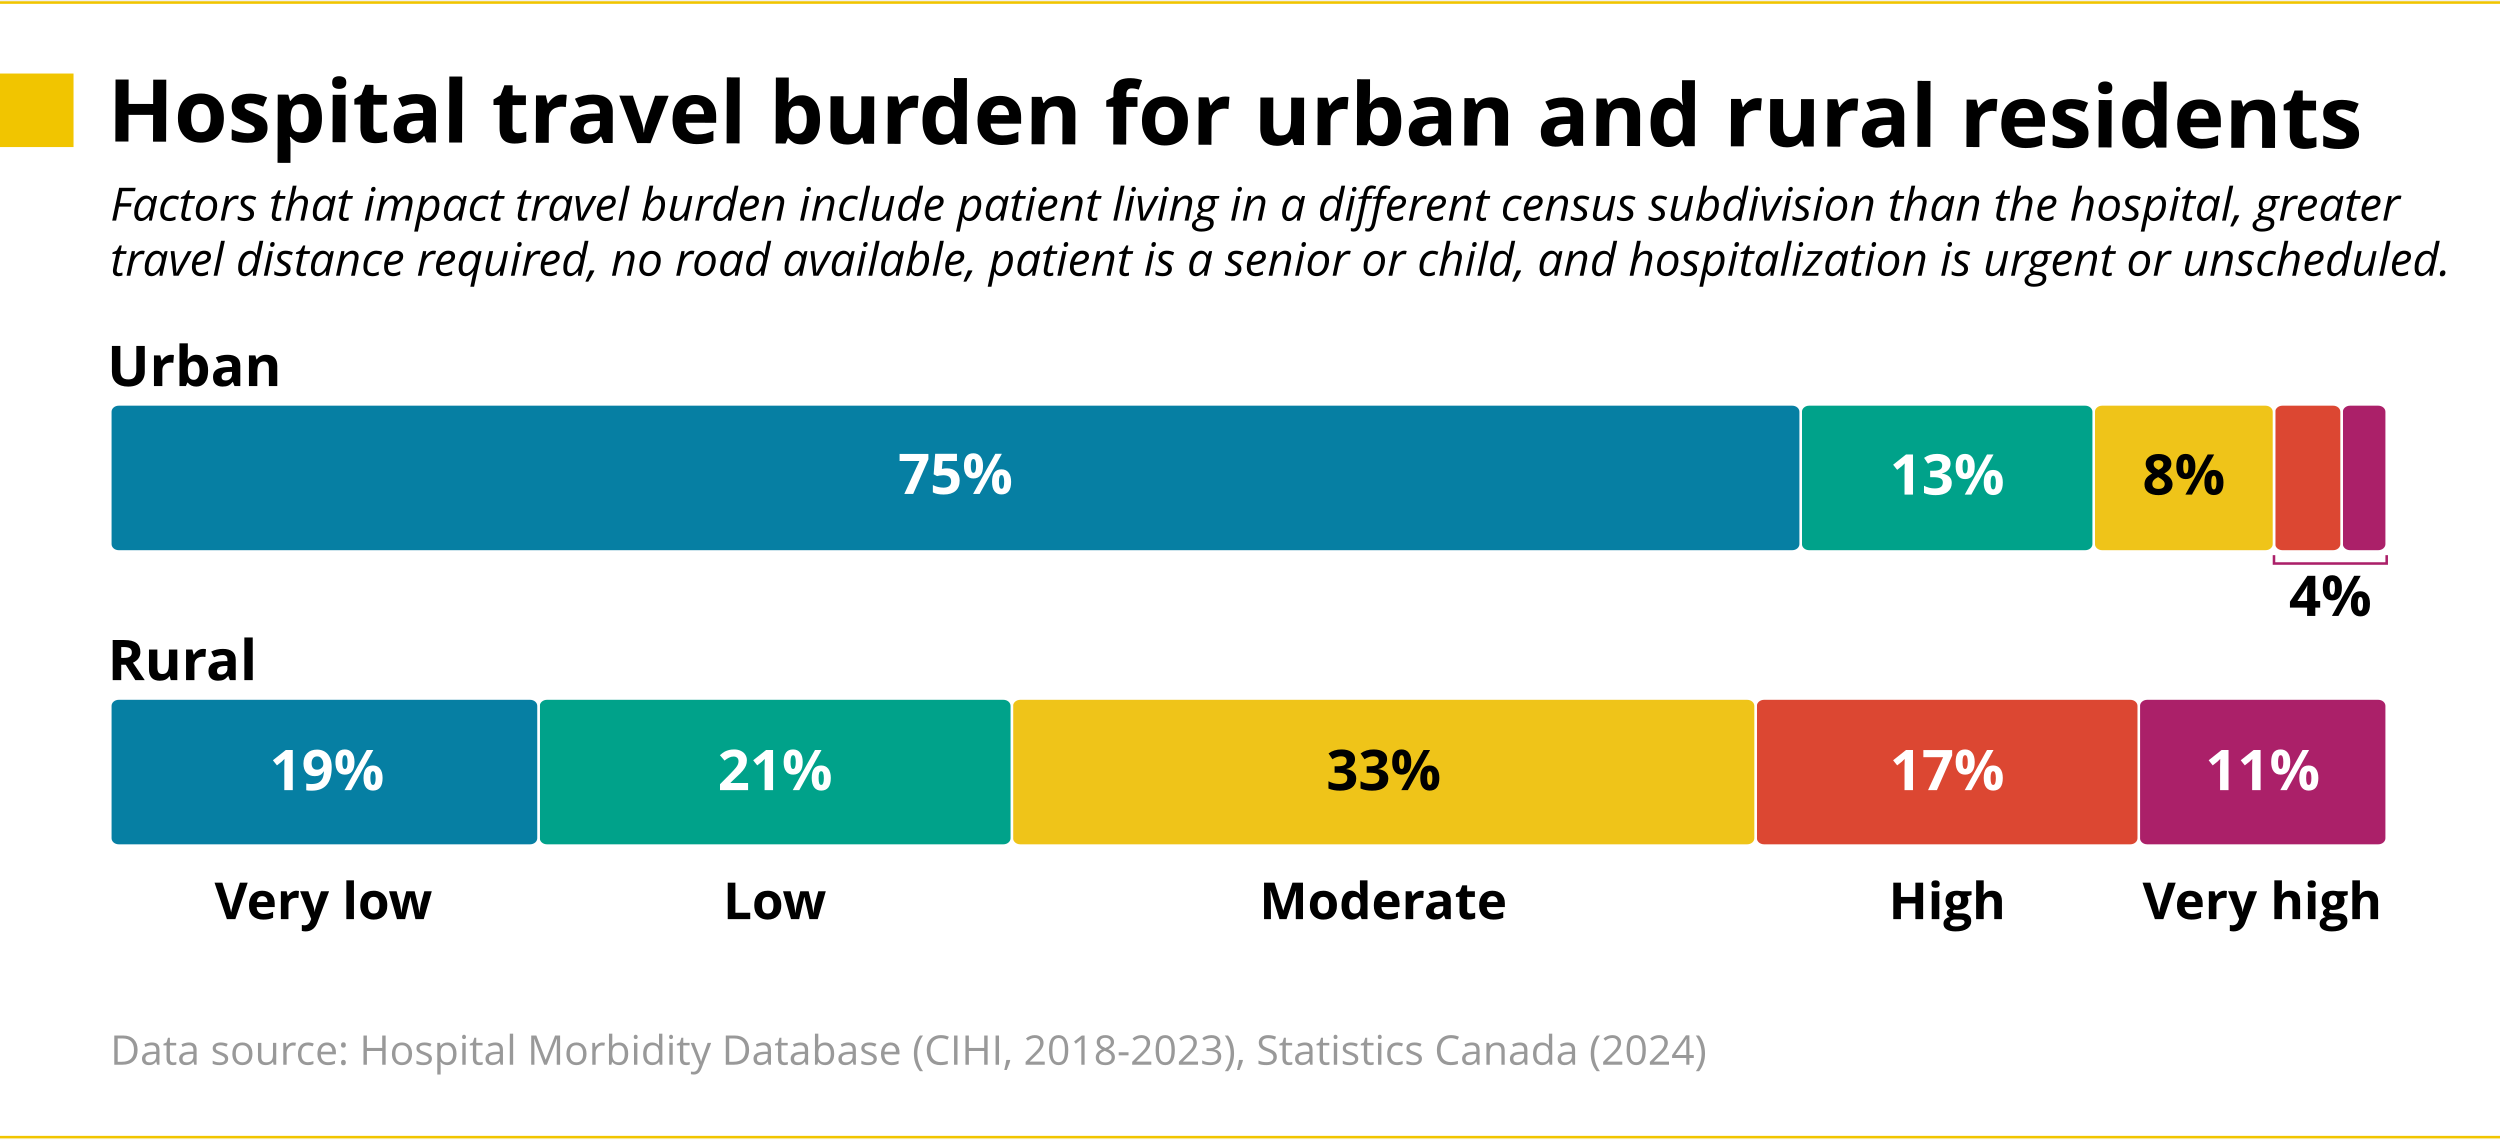
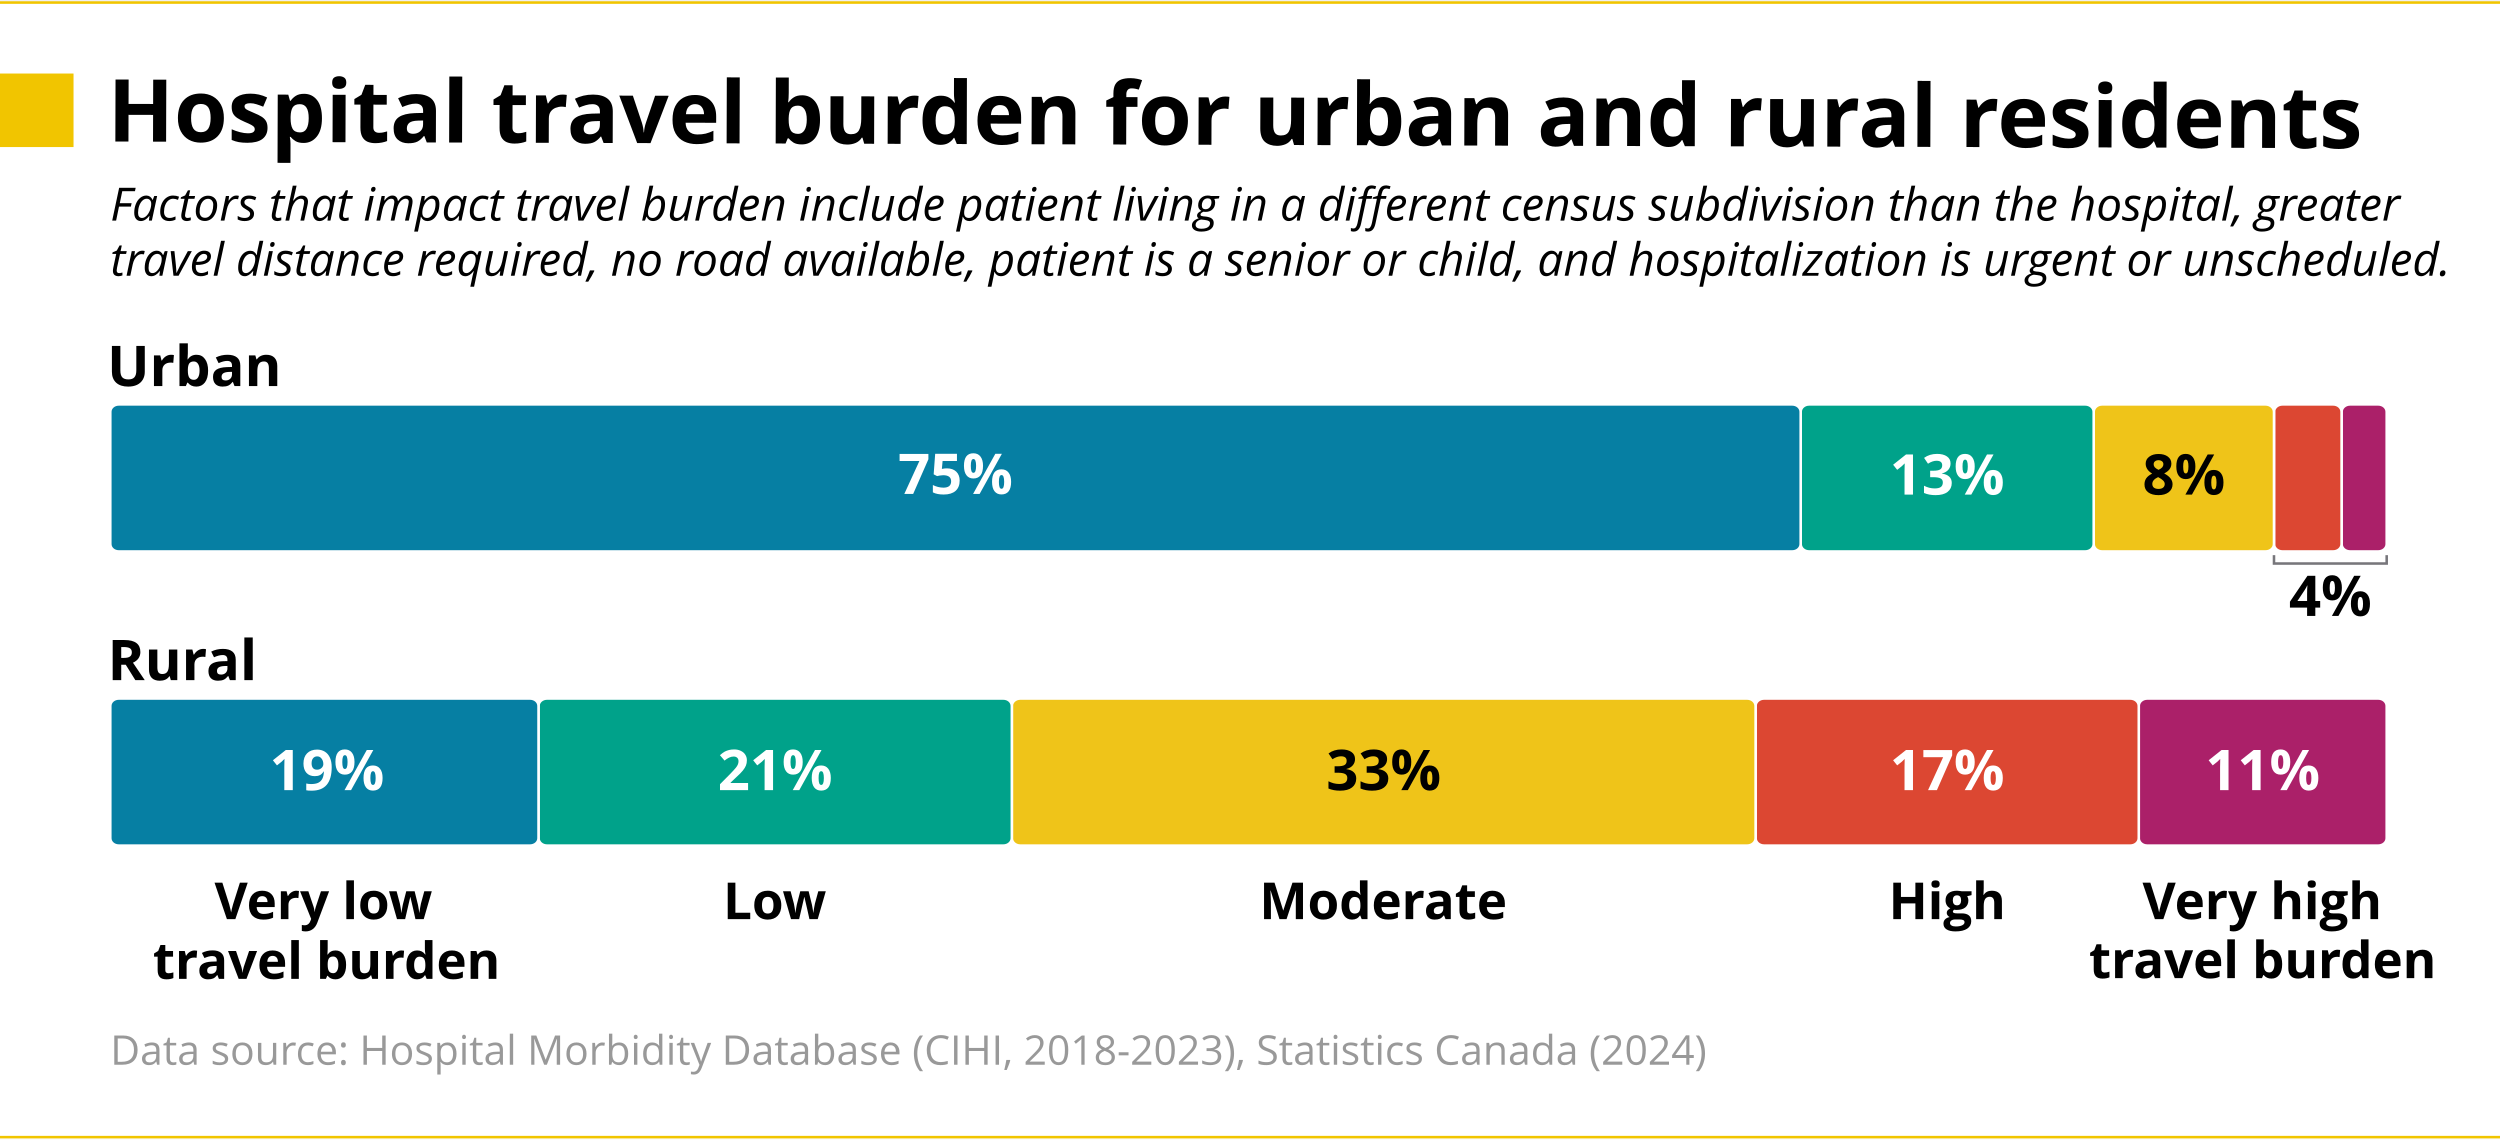
- <svg xmlns="http://www.w3.org/2000/svg" id="svg29" width="6.8in" height="3.1in" viewBox="0 0 489.6 223.2">
+ <svg xmlns="http://www.w3.org/2000/svg" id="svg29" width="6.8in" height="3.1in" viewBox="0 0 489.6 223.2" version="1.1">
+   <defs id="defs29" />
  <g id="layer1">
    <rect id="rect29" x="0" y=".5" width="489.6" height="222.699" fill="#fff" />
    <path id="path1" d="M467.409,138.241v25.92c0,.795-.739,1.44-1.651,1.44h-45.251c-.912,0-1.651-.645-1.651-1.44v-25.92c0-.795.739-1.44,1.651-1.44h45.251c.912,0,1.651.645,1.651,1.44Z" fill="#ab2069" stroke="#fff" stroke-miterlimit="10" stroke-width=".5" />
    <path id="path2" d="M467.409,80.64v25.92c0,.795-.739,1.44-1.651,1.44h-5.526c-.912,0-1.651-.645-1.651-1.44v-25.92c0-.795.739-1.44,1.651-1.44h5.526c.912,0,1.651.645,1.651,1.44Z" fill="#ab2069" stroke="#fff" stroke-miterlimit="10" stroke-width=".5" />
    <path id="path3" d="M458.581,80.64v25.92c0,.795-.739,1.44-1.651,1.44h-9.94c-.912,0-1.651-.645-1.651-1.44v-25.92c0-.795.739-1.44,1.651-1.44h9.94c.912,0,1.651.645,1.651,1.44Z" fill="#dc4732" stroke="#fff" stroke-miterlimit="10" stroke-width=".5" />
    <path id="path4" d="M418.856,138.241v25.92c0,.795-.739,1.44-1.651,1.44h-71.735c-.912,0-1.651-.645-1.651-1.44v-25.92c0-.795.739-1.44,1.651-1.44h71.735c.912,0,1.651.645,1.651,1.44h0Z" fill="#dc4732" stroke="#fff" stroke-miterlimit="10" stroke-width=".5" />
    <path id="path5" d="M445.339,80.64v25.92c0,.795-.739,1.44-1.651,1.44h-32.009c-.912,0-1.651-.645-1.651-1.44v-25.92c0-.795.739-1.44,1.651-1.44h32.009c.912,0,1.651.645,1.651,1.44Z" fill="#efc419" stroke="#fff" stroke-miterlimit="10" stroke-width=".5" />
    <path id="path6" d="M343.818,138.241v25.92c0,.795-.739,1.44-1.651,1.44h-142.358c-.912,0-1.651-.645-1.651-1.44v-25.92c0-.795.739-1.44,1.651-1.44h142.358c.912,0,1.651.645,1.651,1.44Z" fill="#efc419" stroke="#fff" stroke-miterlimit="10" stroke-width=".5" />
    <path id="path7" d="M410.028,80.64v25.92c0,.795-.739,1.44-1.651,1.44h-54.079c-.912,0-1.651-.645-1.651-1.44v-25.92c0-.795.739-1.44,1.651-1.44h54.079c.912,0,1.651.645,1.651,1.44Z" fill="#00a28a" stroke="#fff" stroke-miterlimit="10" stroke-width=".5" />
    <path id="path8" d="M198.158,138.241v25.92c0,.795-.739,1.44-1.651,1.44h-89.391c-.912,0-1.651-.645-1.651-1.44v-25.92c0-.795.739-1.44,1.651-1.44h89.391c.912,0,1.651.645,1.651,1.44Z" fill="#00a28a" stroke="#fff" stroke-miterlimit="10" stroke-width=".5" />
    <path id="path9" d="M352.646,80.64v25.92c0,.795-.739,1.44-1.651,1.44H23.251c-.912,0-1.651-.645-1.651-1.44v-25.92c0-.795.739-1.44,1.651-1.44h327.744c.912,0,1.651.645,1.651,1.44Z" fill="#067fa3" stroke="#fff" stroke-miterlimit="10" stroke-width=".5" />
    <path id="path10" d="M105.465,138.241v25.92c0,.795-.739,1.44-1.651,1.44H23.251c-.912,0-1.651-.645-1.651-1.44v-25.92c0-.795.739-1.44,1.651-1.44h80.563c.912,0,1.651.645,1.651,1.44Z" fill="#067fa3" stroke="#fff" stroke-miterlimit="10" stroke-width=".5" />
    <path id="path37" d="M0,222.699h489.6" fill="none" stroke="#f1c500" stroke-miterlimit="2.25" stroke-width=".5" />
    <g id="text49" isolation="isolate">
      <g id="text10" isolation="isolate">
-         <text transform="translate(21.06 27.711) rotate(.17)" font-family="TradeGothicLT-Bold, 'TradeGothic LT Bold'" font-size="17" font-weight="700" isolation="isolate">
-           <tspan x="0" y="0">Hospital travel burden for urban and rural residents</tspan>
+         <text transform="translate(21.06 27.711) rotate(.17)" font-family="TradeGothicLT-Bold, 'TradeGothic LT Bold'" font-size="17" font-weight="700" isolation="isolate" id="text1">
+           <tspan x="0" y="0" id="tspan1">Hospital travel burden for urban and rural residents</tspan>
        </text>
      </g>
    </g>
    <g id="text51" isolation="isolate">
      <g id="text11" isolation="isolate">
-         <text transform="translate(21.6 208.515)" fill="#999" font-family="OpenSans, 'Open Sans'" font-size="8" isolation="isolate">
-           <tspan x="0" y="0">Data source: Hospital Morbidity Database (CIHI, 2018-2023), Statistics Canada (2024)</tspan>
+         <text transform="translate(21.6 208.515)" fill="#999" font-family="OpenSans, 'Open Sans'" font-size="8" isolation="isolate" id="text2">
+           <tspan x="0" y="0" id="tspan2">Data source: Hospital Morbidity Database (CIHI, 2018-2023), Statistics Canada (2024)</tspan>
        </text>
      </g>
    </g>
    <rect id="rect72" y="14.4" width="14.4" height="14.4" fill="#f1c500" />
    <path id="path37-2" d="M0,.5h489.6" fill="none" stroke="#f1c500" stroke-miterlimit="2.25" stroke-width=".5" />
    <g id="Layer_1" data-name="Layer 1">
      <g id="text13" isolation="isolate">
-         <text transform="translate(21.6 43.2)" font-family="OpenSans-Italic, 'Open Sans'" font-size="9" font-style="italic" font-variation-settings="'wght' 400, 'wdth' 100" isolation="isolate">
-           <tspan x="0" y="0">Factors that impact travel burden include patient living in a different census subdivision than the hospital, greater </tspan>
+         <text transform="translate(21.6 43.2)" font-family="OpenSans-Italic, 'Open Sans'" font-size="9" font-style="italic" font-variation-settings="'wght' 400, 'wdth' 100" isolation="isolate" id="text3">
+           <tspan x="0" y="0" id="tspan3">Factors that impact travel burden include patient living in a different census subdivision than the hospital, greater </tspan>
        </text>
-         <text transform="translate(21.6 54)" font-family="OpenSans-Italic, 'Open Sans'" font-size="9" font-style="italic" font-variation-settings="'wght' 400, 'wdth' 100" isolation="isolate">
-           <tspan x="0" y="0">travel distance required, no road available, patient is a senior or child, and hospitalization is urgent or unscheduled.</tspan>
+         <text transform="translate(21.6 54)" font-family="OpenSans-Italic, 'Open Sans'" font-size="9" font-style="italic" font-variation-settings="'wght' 400, 'wdth' 100" isolation="isolate" id="text4">
+           <tspan x="0" y="0" id="tspan4">travel distance required, no road available, patient is a senior or child, and hospitalization is urgent or unscheduled.</tspan>
        </text>
      </g>
      <g id="text14" isolation="isolate">
-         <text transform="translate(20.979 75.602)" font-family="OpenSans-Bold, 'Open Sans'" font-size="11" font-weight="700" isolation="isolate">
-           <tspan x="0" y="0">Urban</tspan>
+         <text transform="translate(20.979 75.602)" font-family="OpenSans-Bold, 'Open Sans'" font-size="11" font-weight="700" isolation="isolate" id="text5">
+           <tspan x="0" y="0" id="tspan5">Urban</tspan>
        </text>
      </g>
      <g id="text15" isolation="isolate">
-         <text transform="translate(42.014 180.002)" font-family="OpenSans-Bold, 'Open Sans'" font-size="10" font-weight="700" isolation="isolate">
-           <tspan x="0" y="0">Very low</tspan>
+         <text transform="translate(42.014 180.002)" font-family="OpenSans-Bold, 'Open Sans'" font-size="10" font-weight="700" isolation="isolate" id="text6">
+           <tspan x="0" y="0" id="tspan6">Very low</tspan>
+         </text>
+         <text font-family="OpenSans-Bold, 'Open Sans'" font-size="10px" font-weight="700" isolation="isolate" id="text6-1" x="29.939" y="191.699">
+           <tspan x="29.939" y="191.699" id="tspan6-5">travel burden</tspan>
+         </text>
+         <text font-family="OpenSans-Bold, 'Open Sans'" font-size="10px" font-weight="700" isolation="isolate" id="text6-1-7" x="409.096" y="191.554">
+           <tspan x="409.096" y="191.554" id="tspan6-5-7">travel burden</tspan>
        </text>
      </g>
      <g id="text16" isolation="isolate">
-         <text transform="translate(52.789 154.737)" fill="#fff" font-family="OpenSans-Bold, 'Open Sans'" font-size="11" font-weight="700" isolation="isolate">
-           <tspan x="0" y="0">19%</tspan>
+         <text transform="translate(52.789 154.737)" fill="#fff" font-family="OpenSans-Bold, 'Open Sans'" font-size="11" font-weight="700" isolation="isolate" id="text7">
+           <tspan x="0" y="0" id="tspan7">19%</tspan>
        </text>
      </g>
      <g id="text17" isolation="isolate">
-         <text transform="translate(175.879 96.738)" fill="#fff" font-family="OpenSans-Bold, 'Open Sans'" font-size="11" font-weight="700" isolation="isolate">
-           <tspan x="0" y="0">75%</tspan>
+         <text transform="translate(175.879 96.738)" fill="#fff" font-family="OpenSans-Bold, 'Open Sans'" font-size="11" font-weight="700" isolation="isolate" id="text8">
+           <tspan x="0" y="0" id="tspan8">75%</tspan>
        </text>
      </g>
      <g id="text18" isolation="isolate">
-         <text transform="translate(140.567 154.737)" fill="#fff" font-family="OpenSans-Bold, 'Open Sans'" font-size="11" font-weight="700" isolation="isolate">
-           <tspan x="0" y="0">21%</tspan>
+         <text transform="translate(140.567 154.737)" fill="#fff" font-family="OpenSans-Bold, 'Open Sans'" font-size="11" font-weight="700" isolation="isolate" id="text9">
+           <tspan x="0" y="0" id="tspan9">21%</tspan>
        </text>
      </g>
      <g id="text19" isolation="isolate">
-         <text transform="translate(370.093 96.859)" fill="#fff" font-family="OpenSans-Bold, 'Open Sans'" font-size="11" font-weight="700" isolation="isolate">
-           <tspan x="0" y="0">13%</tspan>
+         <text transform="translate(370.093 96.859)" fill="#fff" font-family="OpenSans-Bold, 'Open Sans'" font-size="11" font-weight="700" isolation="isolate" id="text12">
+           <tspan x="0" y="0" id="tspan10">13%</tspan>
        </text>
      </g>
-       <g id="text20" isolation="isolate">
-         <text transform="translate(419.584 96.859)" font-family="OpenSans-Bold, 'Open Sans'" font-size="11" font-weight="700" isolation="isolate">
-           <tspan x="0" y="0">8%</tspan>
+       <g id="g20" isolation="isolate">
+         <text transform="translate(419.584 96.859)" font-family="OpenSans-Bold, 'Open Sans'" font-size="11" font-weight="700" isolation="isolate" id="text20">
+           <tspan x="0" y="0" id="tspan12">8%</tspan>
        </text>
      </g>
-       <g id="text21" isolation="isolate">
-         <text transform="translate(448.275 120.619)" font-family="OpenSans-Bold, 'Open Sans'" font-size="11" font-weight="700" isolation="isolate">
-           <tspan x="0" y="0">4%</tspan>
+       <g id="g21" isolation="isolate">
+         <text transform="translate(448.275 120.619)" font-family="OpenSans-Bold, 'Open Sans'" font-size="11" font-weight="700" isolation="isolate" id="text21">
+           <tspan x="0" y="0" id="tspan20">4%</tspan>
        </text>
      </g>
-       <g id="text22" isolation="isolate">
-         <text transform="translate(259.744 154.737)" font-family="OpenSans-Bold, 'Open Sans'" font-size="11" font-weight="700" isolation="isolate">
-           <tspan x="0" y="0">33%</tspan>
+       <g id="g22" isolation="isolate">
+         <text transform="translate(259.744 154.737)" font-family="OpenSans-Bold, 'Open Sans'" font-size="11" font-weight="700" isolation="isolate" id="text22">
+           <tspan x="0" y="0" id="tspan21">33%</tspan>
        </text>
      </g>
-       <g id="text23" isolation="isolate">
-         <text transform="translate(370.092 154.737)" fill="#fff" font-family="OpenSans-Bold, 'Open Sans'" font-size="11" font-weight="700" isolation="isolate">
-           <tspan x="0" y="0">17%</tspan>
+       <g id="g23" isolation="isolate">
+         <text transform="translate(370.092 154.737)" fill="#fff" font-family="OpenSans-Bold, 'Open Sans'" font-size="11" font-weight="700" isolation="isolate" id="text23">
+           <tspan x="0" y="0" id="tspan22">17%</tspan>
        </text>
      </g>
-       <g id="text24" isolation="isolate">
-         <text transform="translate(431.888 154.737)" fill="#fff" font-family="OpenSans-Bold, 'Open Sans'" font-size="11" font-weight="700" isolation="isolate">
-           <tspan x="0" y="0">11%</tspan>
+       <g id="g24" isolation="isolate">
+         <text transform="translate(431.888 154.737)" fill="#fff" font-family="OpenSans-Bold, 'Open Sans'" font-size="11" font-weight="700" isolation="isolate" id="text24">
+           <tspan x="0" y="0" id="tspan23">11%</tspan>
        </text>
      </g>
-       <g id="text25" isolation="isolate">
-         <text transform="translate(141.612 180.001)" font-family="OpenSans-Bold, 'Open Sans'" font-size="10" font-weight="700" isolation="isolate">
-           <tspan x="0" y="0">Low</tspan>
+       <g id="g25" isolation="isolate">
+         <text transform="translate(141.612 180.001)" font-family="OpenSans-Bold, 'Open Sans'" font-size="10" font-weight="700" isolation="isolate" id="text25">
+           <tspan x="0" y="0" id="tspan24">Low</tspan>
        </text>
      </g>
-       <g id="text26" isolation="isolate">
-         <text transform="translate(246.645 180.002)" font-family="OpenSans-Bold, 'Open Sans'" font-size="10" font-weight="700" isolation="isolate">
-           <tspan x="0" y="0">Moderate</tspan>
+       <g id="g26" isolation="isolate">
+         <text transform="translate(246.645 180.002)" font-family="OpenSans-Bold, 'Open Sans'" font-size="10" font-weight="700" isolation="isolate" id="text26">
+           <tspan x="0" y="0" id="tspan25">Moderate</tspan>
        </text>
      </g>
-       <g id="text27" isolation="isolate">
-         <text transform="translate(369.874 180.001)" font-family="OpenSans-Bold, 'Open Sans'" font-size="10" font-weight="700" isolation="isolate">
-           <tspan x="0" y="0">High</tspan>
+       <g id="g27" isolation="isolate">
+         <text transform="translate(369.874 180.001)" font-family="OpenSans-Bold, 'Open Sans'" font-size="10" font-weight="700" isolation="isolate" id="text27">
+           <tspan x="0" y="0" id="tspan26">High</tspan>
        </text>
      </g>
-       <g id="text28" isolation="isolate">
-         <text transform="translate(419.592 180.002)" font-family="OpenSans-Bold, 'Open Sans'" font-size="10" font-weight="700" isolation="isolate">
-           <tspan x="0" y="0">Very high</tspan>
+       <g id="g28" isolation="isolate">
+         <text transform="translate(419.592 180.002)" font-family="OpenSans-Bold, 'Open Sans'" font-size="10" font-weight="700" isolation="isolate" id="text28">
+           <tspan x="0" y="0" id="tspan27">Very high</tspan>
        </text>
      </g>
-       <g id="text29" isolation="isolate">
-         <text transform="translate(21.085 133.203)" font-family="OpenSans-Bold, 'Open Sans'" font-size="11" font-weight="700" isolation="isolate">
-           <tspan x="0" y="0">Rural</tspan>
+       <g id="g29" isolation="isolate">
+         <text transform="translate(21.085 133.203)" font-family="OpenSans-Bold, 'Open Sans'" font-size="11" font-weight="700" isolation="isolate" id="text29">
+           <tspan x="0" y="0" id="tspan28">Rural</tspan>
        </text>
      </g>
-       <polyline id="polyline29" points="445.339 108.721 445.339 110.36 467.409 110.36 467.409 108.721" fill="none" stroke="#ab2069" stroke-miterlimit="10" stroke-width=".5" />
+       <polyline id="polyline29" points="445.339 108.721 445.339 110.36 467.409 110.36 467.409 108.721" fill="none" stroke="#ab2069" stroke-miterlimit="10" stroke-width=".5" style="stroke:#77767b" />
    </g>
  </g>
</svg>
